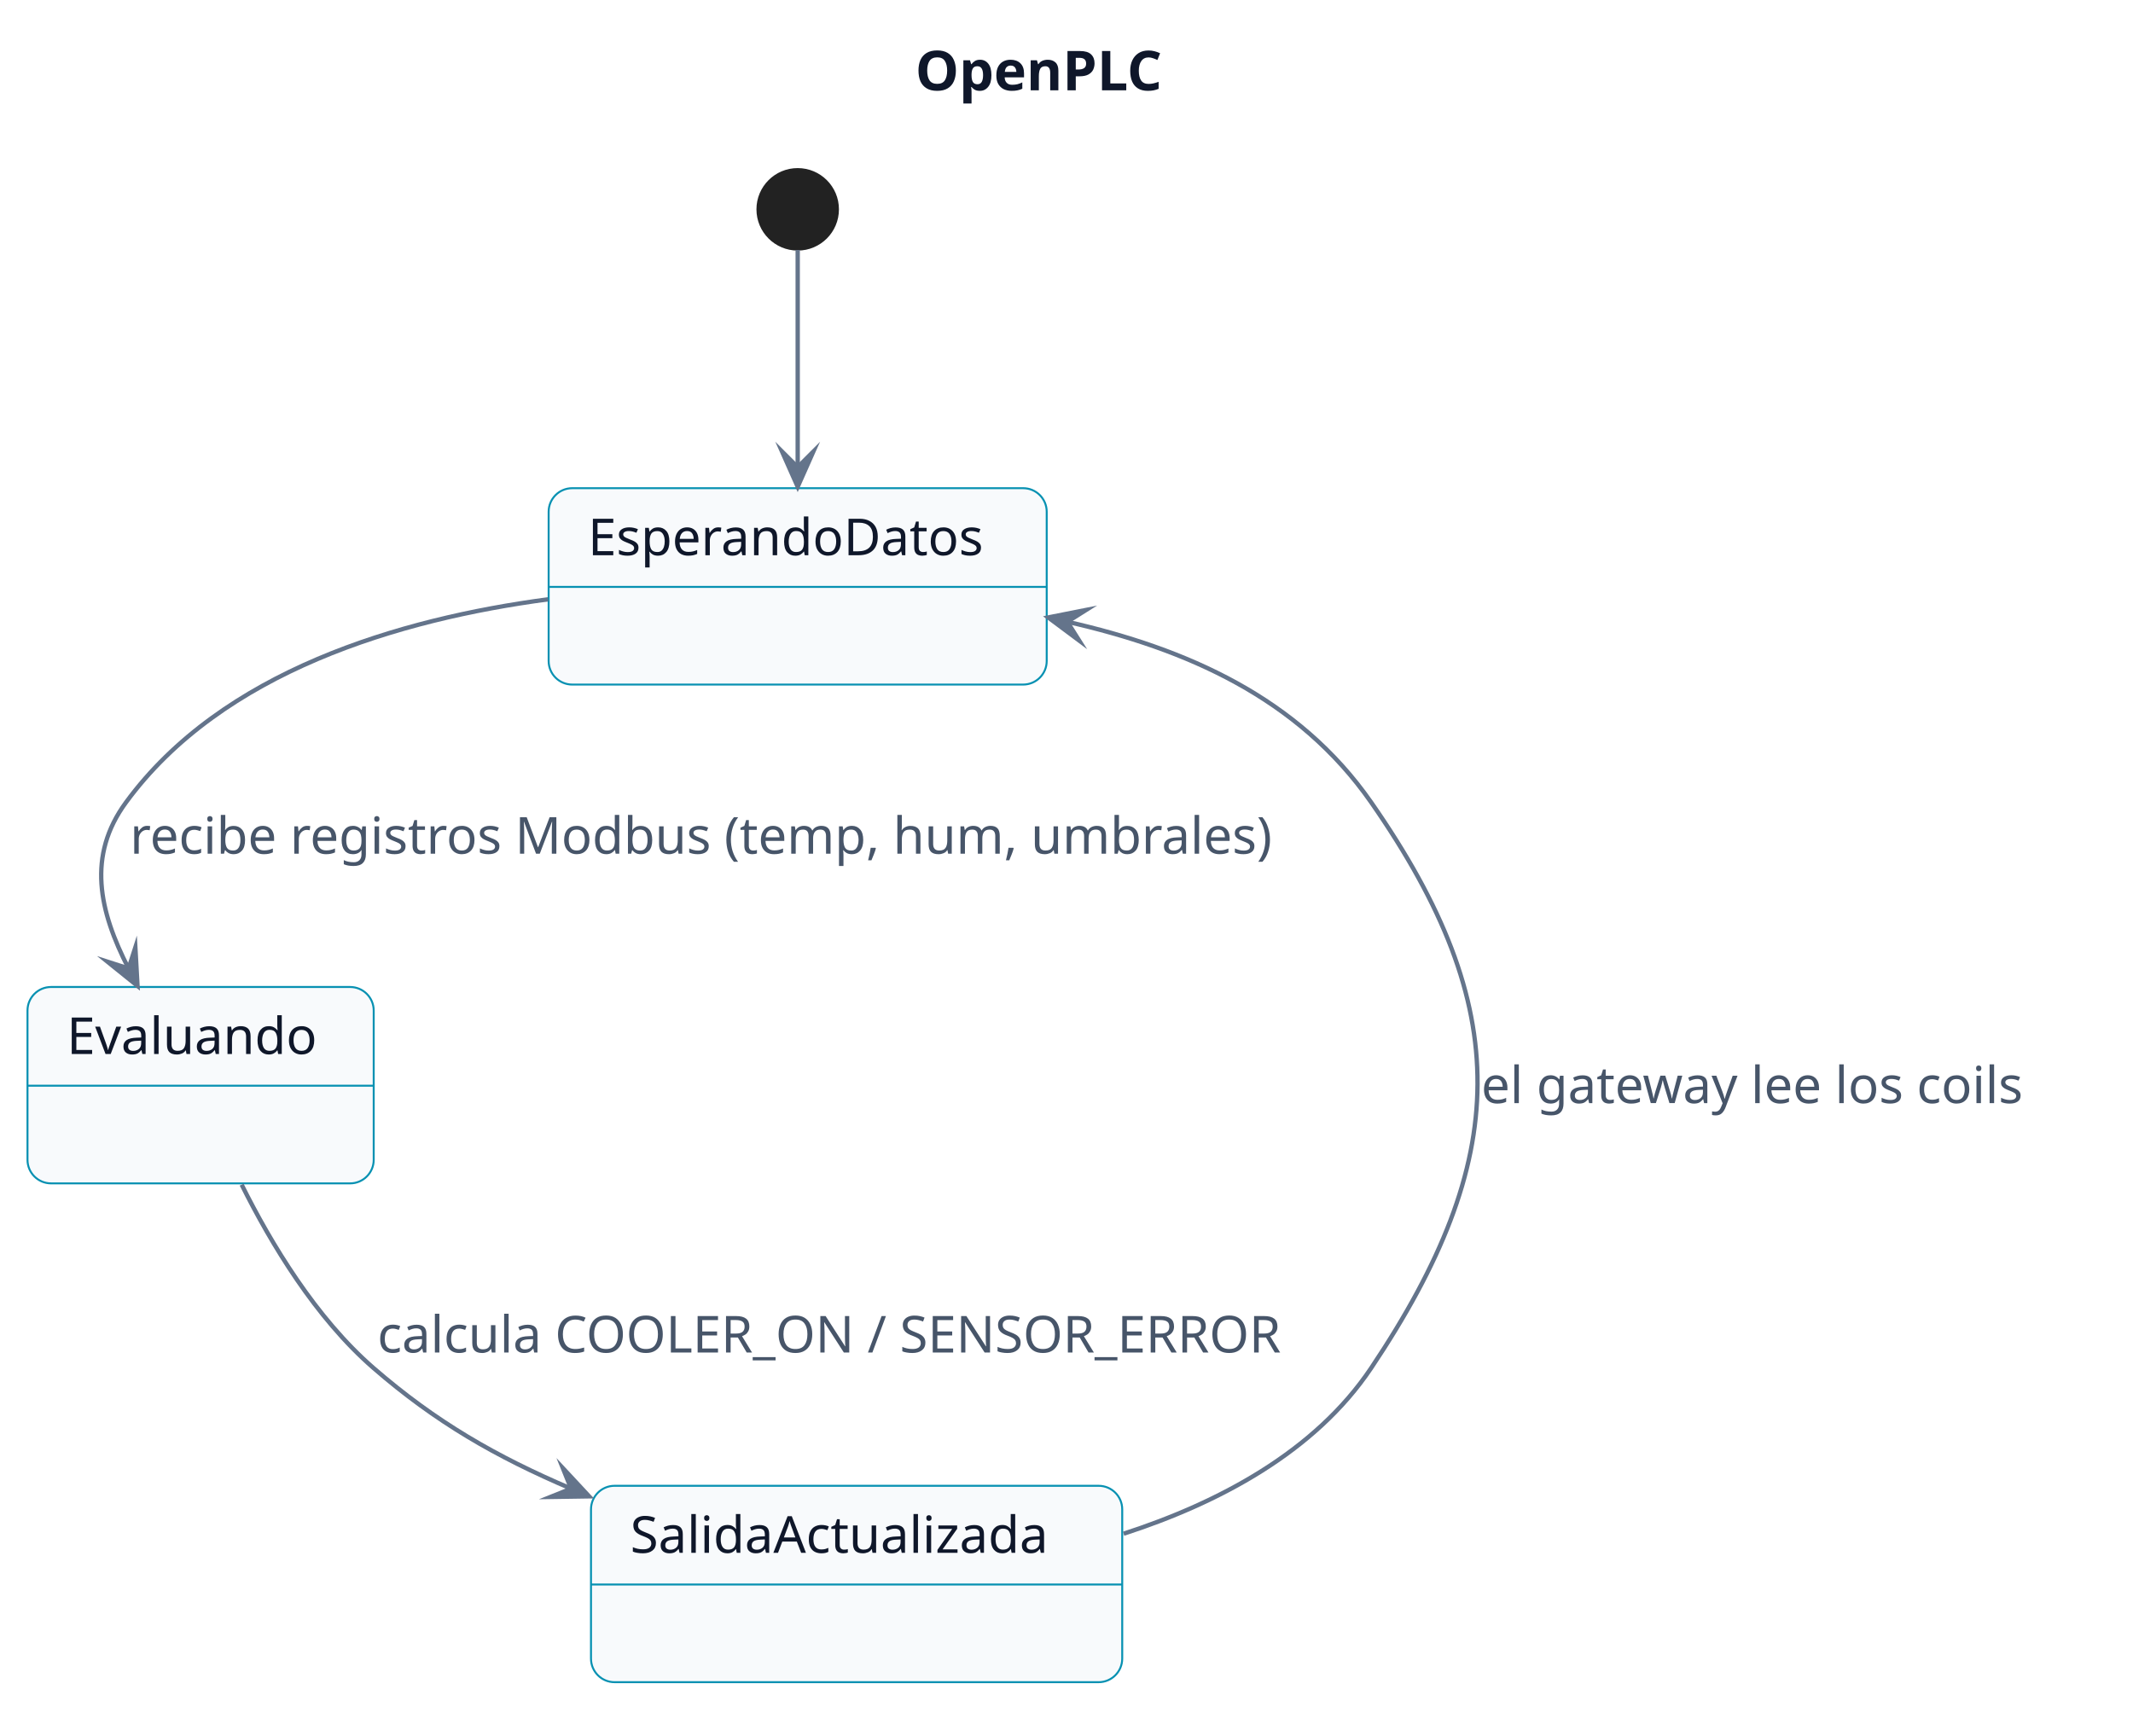
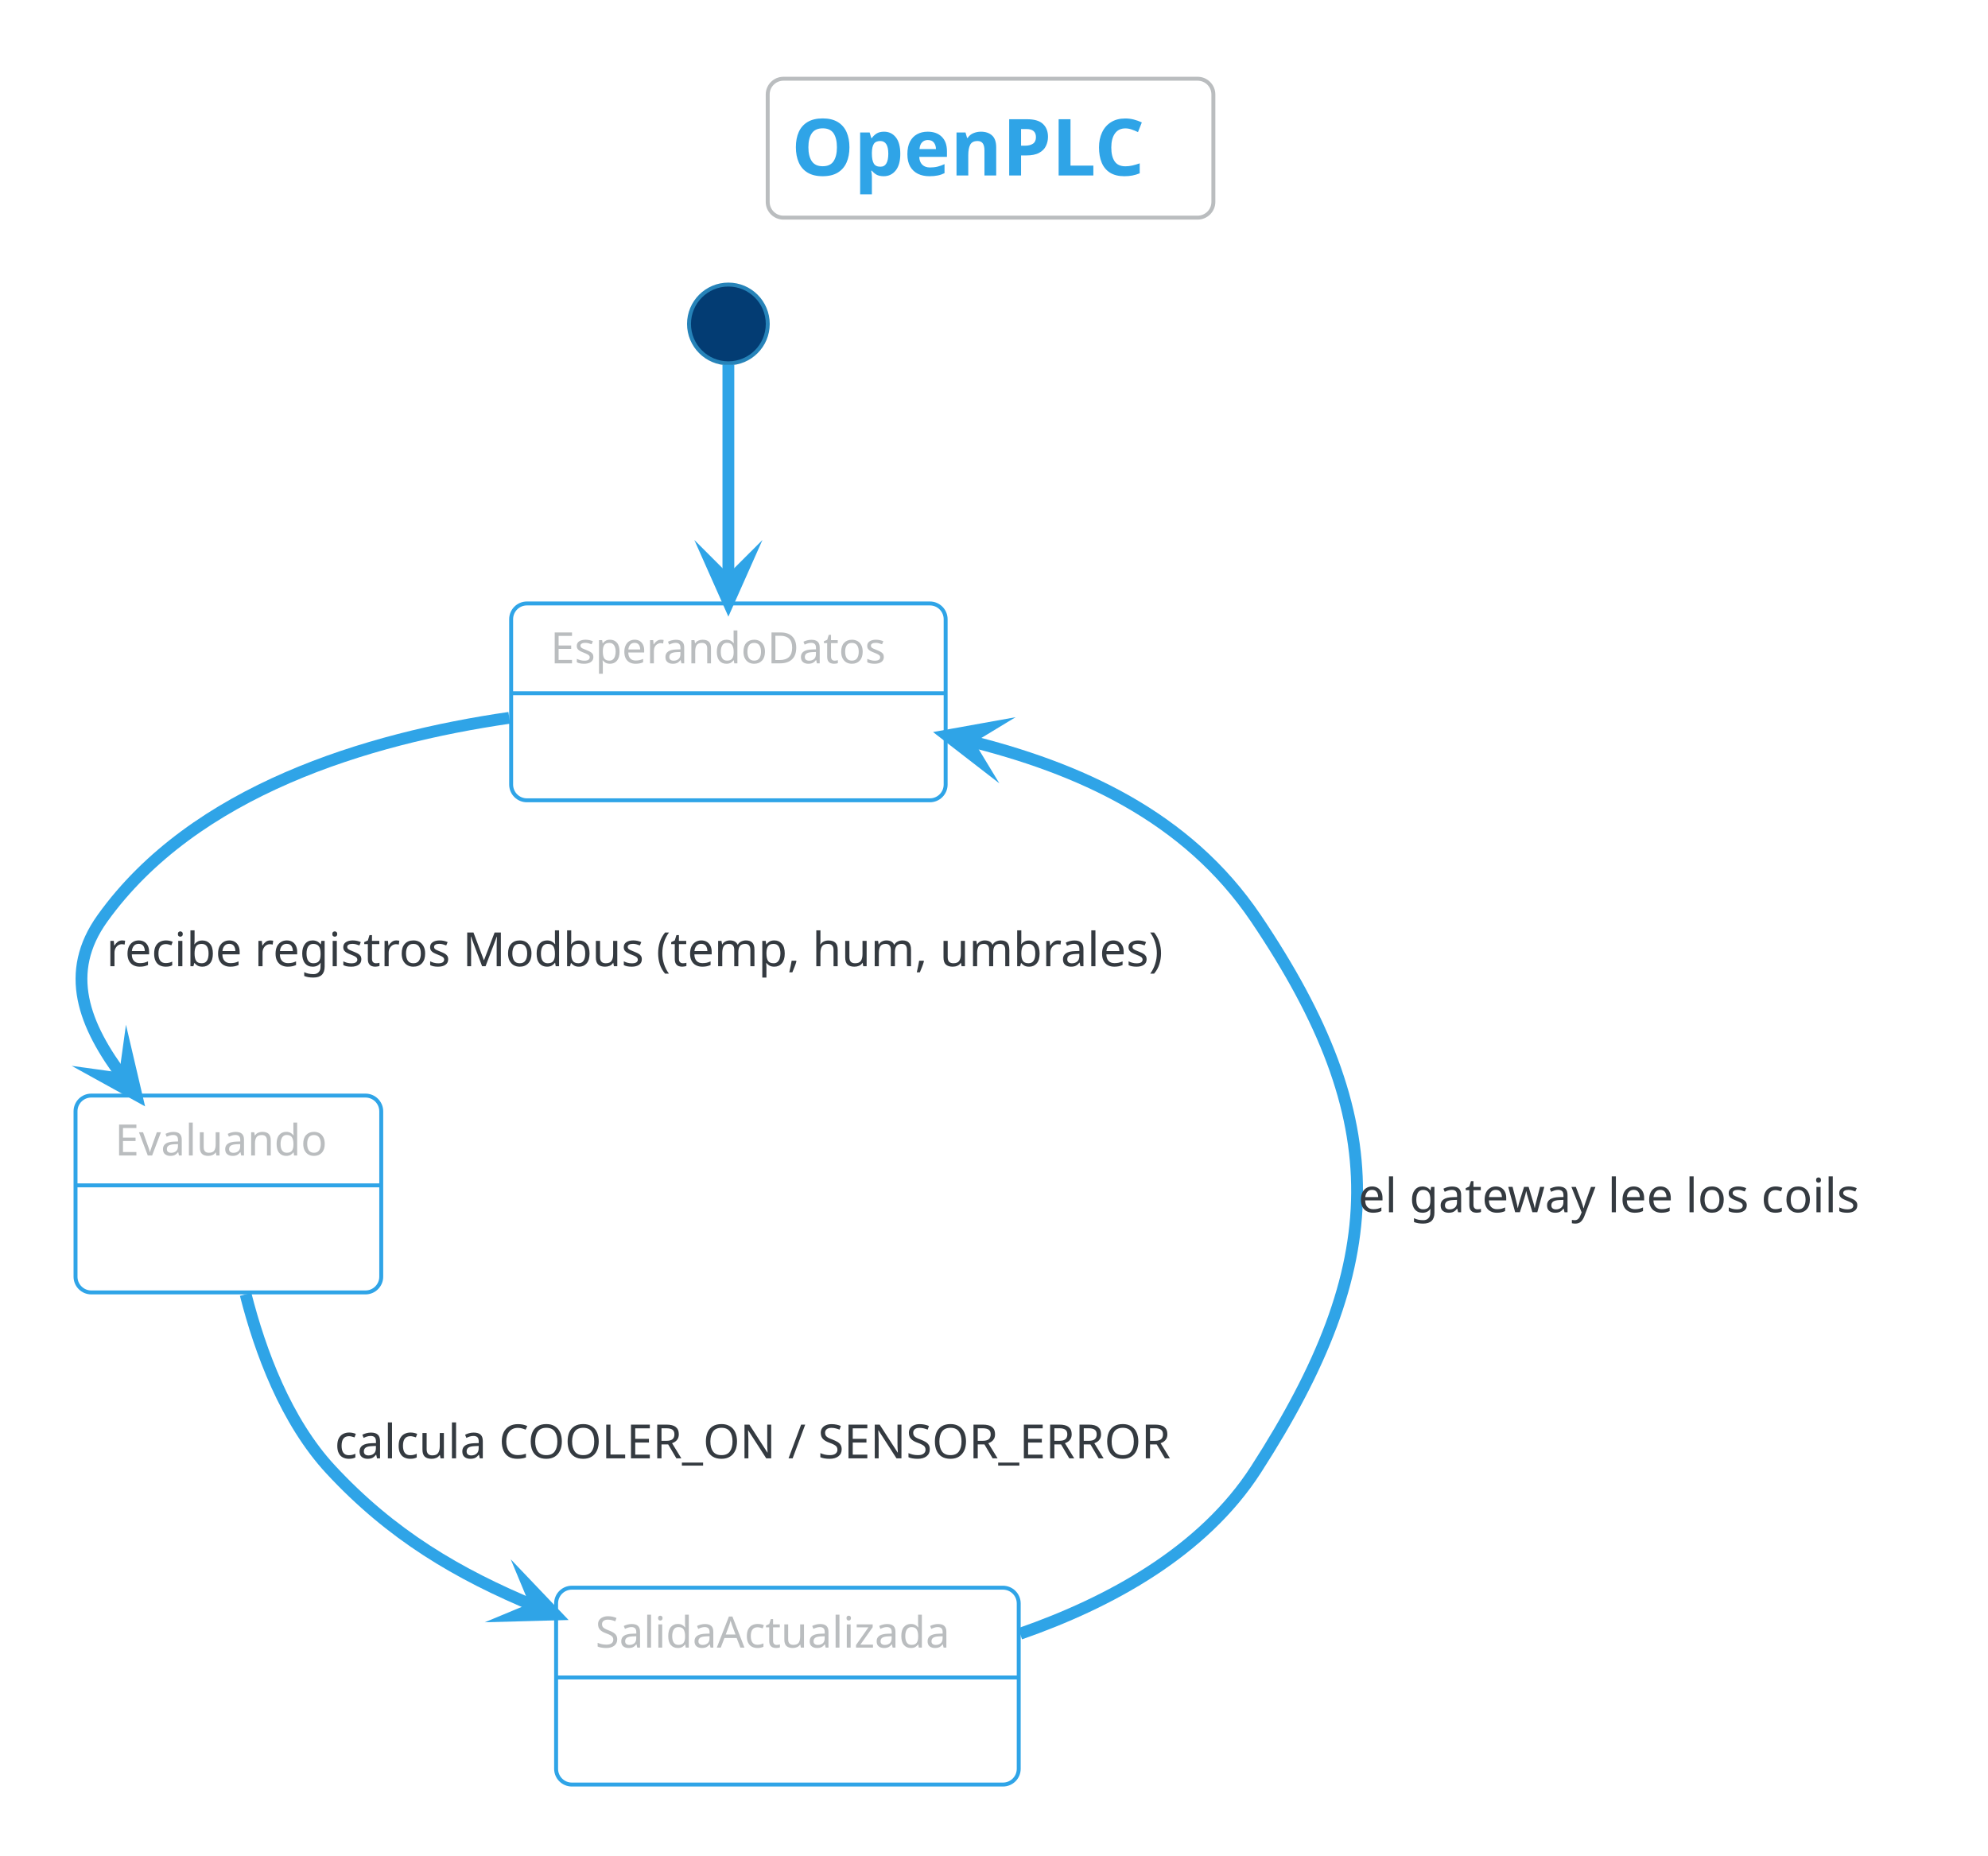
- <svg xmlns="http://www.w3.org/2000/svg" version="1.1" data-diagram-type="STATE" style="width:543px;height:442px;background:#FFFFFF;" width="543px" height="442px" viewBox="0 0 543 442" zoomAndPan="magnify" preserveAspectRatio="none" contentStyleType="text/css">
+ <svg xmlns="http://www.w3.org/2000/svg" version="1.1" data-diagram-type="STATE" style="width:526px;height:491px;background:#FFFFFF;" width="526.042px" height="491.667px" viewBox="0 0 526 491" zoomAndPan="magnify" preserveAspectRatio="none" contentStyleType="text/css">
  <defs />
  <g>
-     <g class="title" data-source-line="39">
-       <text x="233.009" y="22.995" fill="#0F172A" font-size="14" lengthAdjust="spacing" textLength="70.841" font-weight="700" font-family="sans-serif">OpenPLC</text>
+     <g class="title" data-source-line="5">
+       <rect x="203.125" y="20.833" width="117.918" height="36.751" fill="none" style="stroke:#BABDBF;stroke-width:1.042;" rx="4.167" ry="4.167" />
+       <text x="209.375" y="46.421" fill="#2FA4E7" font-size="20.833" lengthAdjust="spacing" textLength="105.418" font-weight="700" font-family="'Verdana'">OpenPLC</text>
    </g>
-     <g class="start_entity" data-qualified-name=".start." id="ent0001" data-source-line="41">
-       <ellipse cx="203.07" cy="53.297" rx="10" ry="10" fill="#222222" style="stroke:#222222;stroke-width:1;" />
+     <g class="start_entity" data-qualified-name=".start." id="ent0001" data-source-line="7">
+       <ellipse cx="192.721" cy="85.71" rx="10.417" ry="10.417" fill="#033C73" style="stroke:#2683B9;stroke-width:1.042;" />
    </g>
-     <g class="entity" data-qualified-name="EsperandoDatos" id="ent0002" data-source-line="41">
-       <rect x="139.67" y="124.297" width="126.793" height="50" fill="#F8FAFC" style="stroke:#0891B2;stroke-width:0.5;" rx="6" ry="6" />
-       <line x1="139.67" y1="149.43" x2="266.463" y2="149.43" style="stroke:#0891B2;stroke-width:0.5;" />
-       <text x="149.67" y="141.364" fill="#0F172A" font-size="13" lengthAdjust="spacing" textLength="106.793" font-family="sans-serif">EsperandoDatos</text>
+     <g class="entity" data-qualified-name="EsperandoDatos" id="ent0002" data-source-line="7">
+       <rect x="135.242" y="159.668" width="114.962" height="52.083" fill="none" style="stroke:#2FA4E7;stroke-width:1.042;" rx="4.167" ry="4.167" />
+       <line x1="135.242" y1="183.423" x2="250.204" y2="183.423" style="stroke:#2FA4E7;stroke-width:1.042;" />
+       <text x="145.659" y="175.512" fill="#BABDBF" font-size="11.458" lengthAdjust="spacing" textLength="94.128" font-family="'Verdana'">EsperandoDatos</text>
    </g>
-     <g class="entity" data-qualified-name="Evaluando" id="ent0004" data-source-line="42">
-       <rect x="7" y="251.297" width="88.136" height="50" fill="#F8FAFC" style="stroke:#0891B2;stroke-width:0.5;" rx="6" ry="6" />
-       <line x1="7" y1="276.43" x2="95.136" y2="276.43" style="stroke:#0891B2;stroke-width:0.5;" />
-       <text x="17" y="268.364" fill="#0F172A" font-size="13" lengthAdjust="spacing" textLength="68.136" font-family="sans-serif">Evaluando</text>
+     <g class="entity" data-qualified-name="Evaluando" id="ent0004" data-source-line="8">
+       <rect x="19.982" y="289.876" width="80.889" height="52.083" fill="none" style="stroke:#2FA4E7;stroke-width:1.042;" rx="4.167" ry="4.167" />
+       <line x1="19.982" y1="313.631" x2="100.871" y2="313.631" style="stroke:#2FA4E7;stroke-width:1.042;" />
+       <text x="30.399" y="305.721" fill="#BABDBF" font-size="11.458" lengthAdjust="spacing" textLength="60.056" font-family="'Verdana'">Evaluando</text>
    </g>
-     <g class="entity" data-qualified-name="SalidaActualizada" id="ent0006" data-source-line="43">
-       <rect x="150.45" y="378.297" width="135.235" height="50" fill="#F8FAFC" style="stroke:#0891B2;stroke-width:0.5;" rx="6" ry="6" />
-       <line x1="150.45" y1="403.43" x2="285.685" y2="403.43" style="stroke:#0891B2;stroke-width:0.5;" />
-       <text x="160.45" y="395.364" fill="#0F172A" font-size="13" lengthAdjust="spacing" textLength="115.235" font-family="sans-serif">SalidaActualizada</text>
+     <g class="entity" data-qualified-name="SalidaActualizada" id="ent0006" data-source-line="9">
+       <rect x="147.138" y="420.085" width="122.403" height="52.083" fill="none" style="stroke:#2FA4E7;stroke-width:1.042;" rx="4.167" ry="4.167" />
+       <line x1="147.138" y1="443.839" x2="269.541" y2="443.839" style="stroke:#2FA4E7;stroke-width:1.042;" />
+       <text x="157.555" y="435.929" fill="#BABDBF" font-size="11.458" lengthAdjust="spacing" textLength="101.57" font-family="'Verdana'">SalidaActualizada</text>
    </g>
-     <g class="link" data-entity-1="ent0001" data-entity-2="ent0002" id="lnk3" data-source-line="41" data-link-type="dependency">
-       <path d="M203.07,63.657 C203.07,77.587 203.07,99.247 203.07,118.947" style="stroke:#64748B;stroke-width:1.1;" fill="none" id="*start*-to-EsperandoDatos" />
-       <polygon points="203.07,123.947,207.07,114.947,203.07,118.947,199.07,114.947,203.07,123.947" fill="#64748B" style="stroke:#64748B;stroke-width:1.1;stroke-linejoin:miter;stroke-miterlimit:10;" />
+     <g class="link" data-entity-1="ent0001" data-entity-2="ent0002" id="lnk3" data-source-line="7" data-link-type="dependency">
+       <path d="M192.721,96.501 C192.721,111.012 192.721,133.574 192.721,154.095" style="stroke:#2FA4E7;stroke-width:3.125;" fill="none" id="*start*-to-EsperandoDatos" />
+       <polygon points="192.721,159.303,196.888,149.928,192.721,154.095,188.555,149.928,192.721,159.303" fill="#2FA4E7" style="stroke:#2FA4E7;stroke-width:3.125;stroke-linejoin:miter;stroke-miterlimit:10;" />
    </g>
-     <g class="link" data-entity-1="ent0002" data-entity-2="ent0004" id="lnk5" data-source-line="42" data-link-type="dependency">
-       <path d="M139.53,152.587 C101.74,157.627 56.54,170.897 32.07,204.297 C22.11,217.887 25.187,231.889 32.727,246.579" style="stroke:#64748B;stroke-width:1.1;" fill="none" id="EsperandoDatos-to-Evaluando" />
-       <polygon points="35.01,251.027,34.459,241.193,32.727,246.579,27.342,244.846,35.01,251.027" fill="#64748B" style="stroke:#64748B;stroke-width:1.1;stroke-linejoin:miter;stroke-miterlimit:10;" />
-       <text x="33.07" y="217.364" fill="#475569" font-size="13" lengthAdjust="spacing" textLength="311.257" font-family="sans-serif">recibe registros Modbus (temp, hum, umbrales)</text>
+     <g class="link" data-entity-1="ent0002" data-entity-2="ent0004" id="lnk5" data-source-line="8" data-link-type="dependency">
+       <path d="M134.742,189.928 C97.388,195.356 51.409,209.064 27.096,243.001 C16.836,257.314 22.025,271.131 32.92,285.516" style="stroke:#2FA4E7;stroke-width:3.125;" fill="none" id="EsperandoDatos-to-Evaluando" />
+       <polygon points="36.065,289.668,33.726,279.679,32.92,285.516,27.083,284.71,36.065,289.668" fill="#2FA4E7" style="stroke:#2FA4E7;stroke-width:3.125;stroke-linejoin:miter;stroke-miterlimit:10;" />
+       <text x="28.138" y="255.646" fill="#343A40" font-size="12.5" lengthAdjust="spacing" textLength="299.286" font-family="'Verdana'">recibe registros Modbus (temp, hum, umbrales)</text>
    </g>
-     <g class="link" data-entity-1="ent0004" data-entity-2="ent0006" id="lnk7" data-source-line="43" data-link-type="dependency">
-       <path d="M61.52,301.627 C69.03,316.707 80.39,335.557 95.07,348.297 C110.92,362.057 126.231,370.855 145.381,379.025" style="stroke:#64748B;stroke-width:1.1;" fill="none" id="Evaluando-to-SalidaActualizada" />
-       <polygon points="149.98,380.987,143.272,373.776,145.381,379.025,140.132,381.134,149.98,380.987" fill="#64748B" style="stroke:#64748B;stroke-width:1.1;stroke-linejoin:miter;stroke-miterlimit:10;" />
-       <text x="96.07" y="344.364" fill="#475569" font-size="13" lengthAdjust="spacing" textLength="248.708" font-family="sans-serif">calcula COOLER_ON / SENSOR_ERROR</text>
+     <g class="link" data-entity-1="ent0004" data-entity-2="ent0006" id="lnk7" data-source-line="9" data-link-type="dependency">
+       <path d="M64.992,342.47 C68.815,357.501 75.628,376.022 87.513,388.835 C103.482,406.053 120.969,416.473 142.074,425.181" style="stroke:#2FA4E7;stroke-width:3.125;" fill="none" id="Evaluando-to-SalidaActualizada" />
+       <polygon points="146.888,427.168,139.811,419.74,142.074,425.181,136.633,427.444,146.888,427.168" fill="#2FA4E7" style="stroke:#2FA4E7;stroke-width:3.125;stroke-linejoin:miter;stroke-miterlimit:10;" />
+       <text x="88.555" y="385.854" fill="#343A40" font-size="12.5" lengthAdjust="spacing" textLength="239.142" font-family="'Verdana'">calcula COOLER_ON / SENSOR_ERROR</text>
    </g>
-     <g class="link" data-entity-1="ent0006" data-entity-2="ent0002" id="lnk8" data-source-line="44" data-link-type="dependency">
-       <path d="M286.04,390.497 C310.08,382.707 334.7,369.757 349.07,348.297 C384.67,295.117 385.64,256.817 349.07,204.297 C330.46,177.577 301.896,165.152 271.716,158.312" style="stroke:#64748B;stroke-width:1.1;" fill="none" id="SalidaActualizada-to-EsperandoDatos" />
-       <polygon points="266.84,157.207,274.733,163.097,271.716,158.312,276.502,155.295,266.84,157.207" fill="#64748B" style="stroke:#64748B;stroke-width:1.1;stroke-linejoin:miter;stroke-miterlimit:10;" />
-       <text x="377.07" y="280.864" fill="#475569" font-size="13" lengthAdjust="spacing" textLength="150.789" font-family="sans-serif">el gateway lee los coils</text>
+     <g class="link" data-entity-1="ent0006" data-entity-2="ent0002" id="lnk8" data-source-line="10" data-link-type="dependency">
+       <path d="M269.899,432.272 C293.576,424.022 318.284,410.585 332.305,388.835 C367.409,334.356 368.565,296.72 332.305,243.001 C314.024,215.939 285.374,203.126 255.666,195.845" style="stroke:#2FA4E7;stroke-width:3.125;" fill="none" id="SalidaActualizada-to-EsperandoDatos" />
+       <polygon points="250.607,194.606,258.721,200.884,255.666,195.845,260.704,192.79,250.607,194.606" fill="#2FA4E7" style="stroke:#2FA4E7;stroke-width:3.125;stroke-linejoin:miter;stroke-miterlimit:10;" />
+       <text x="359.388" y="320.75" fill="#343A40" font-size="12.5" lengthAdjust="spacing" textLength="144.989" font-family="'Verdana'">el gateway lee los coils</text>
    </g>
  </g>
</svg>
